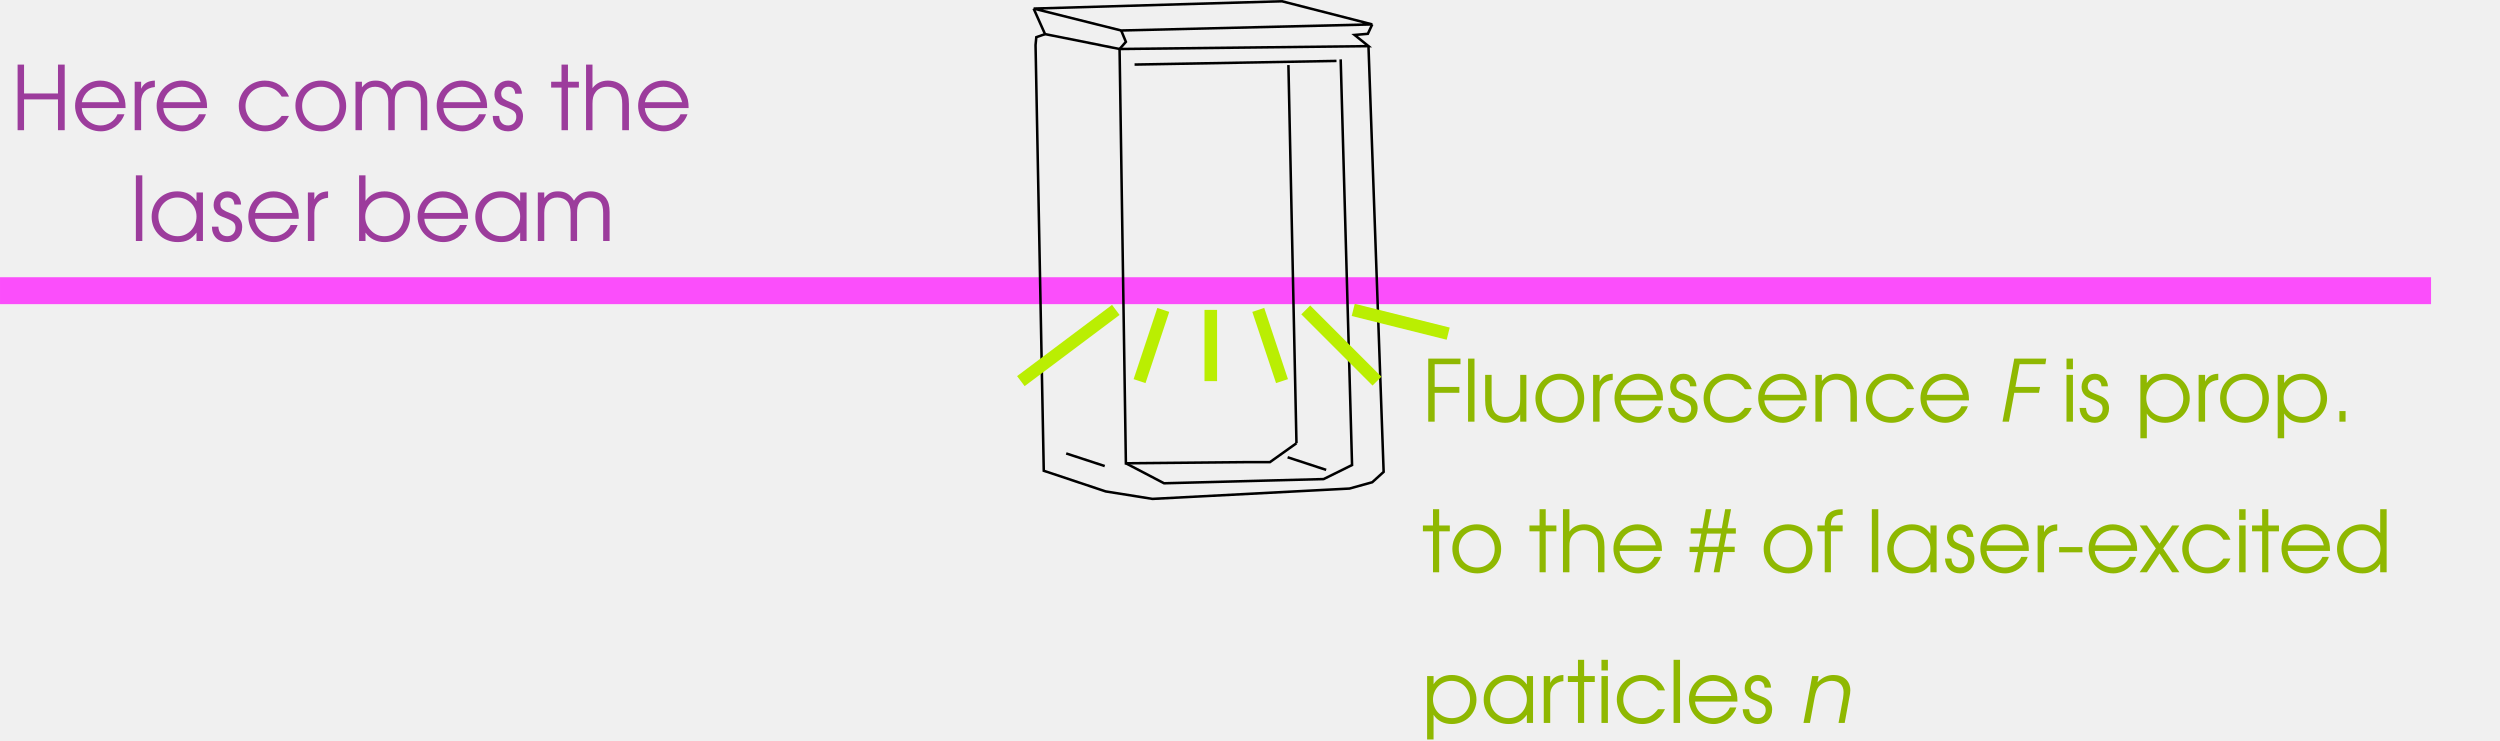
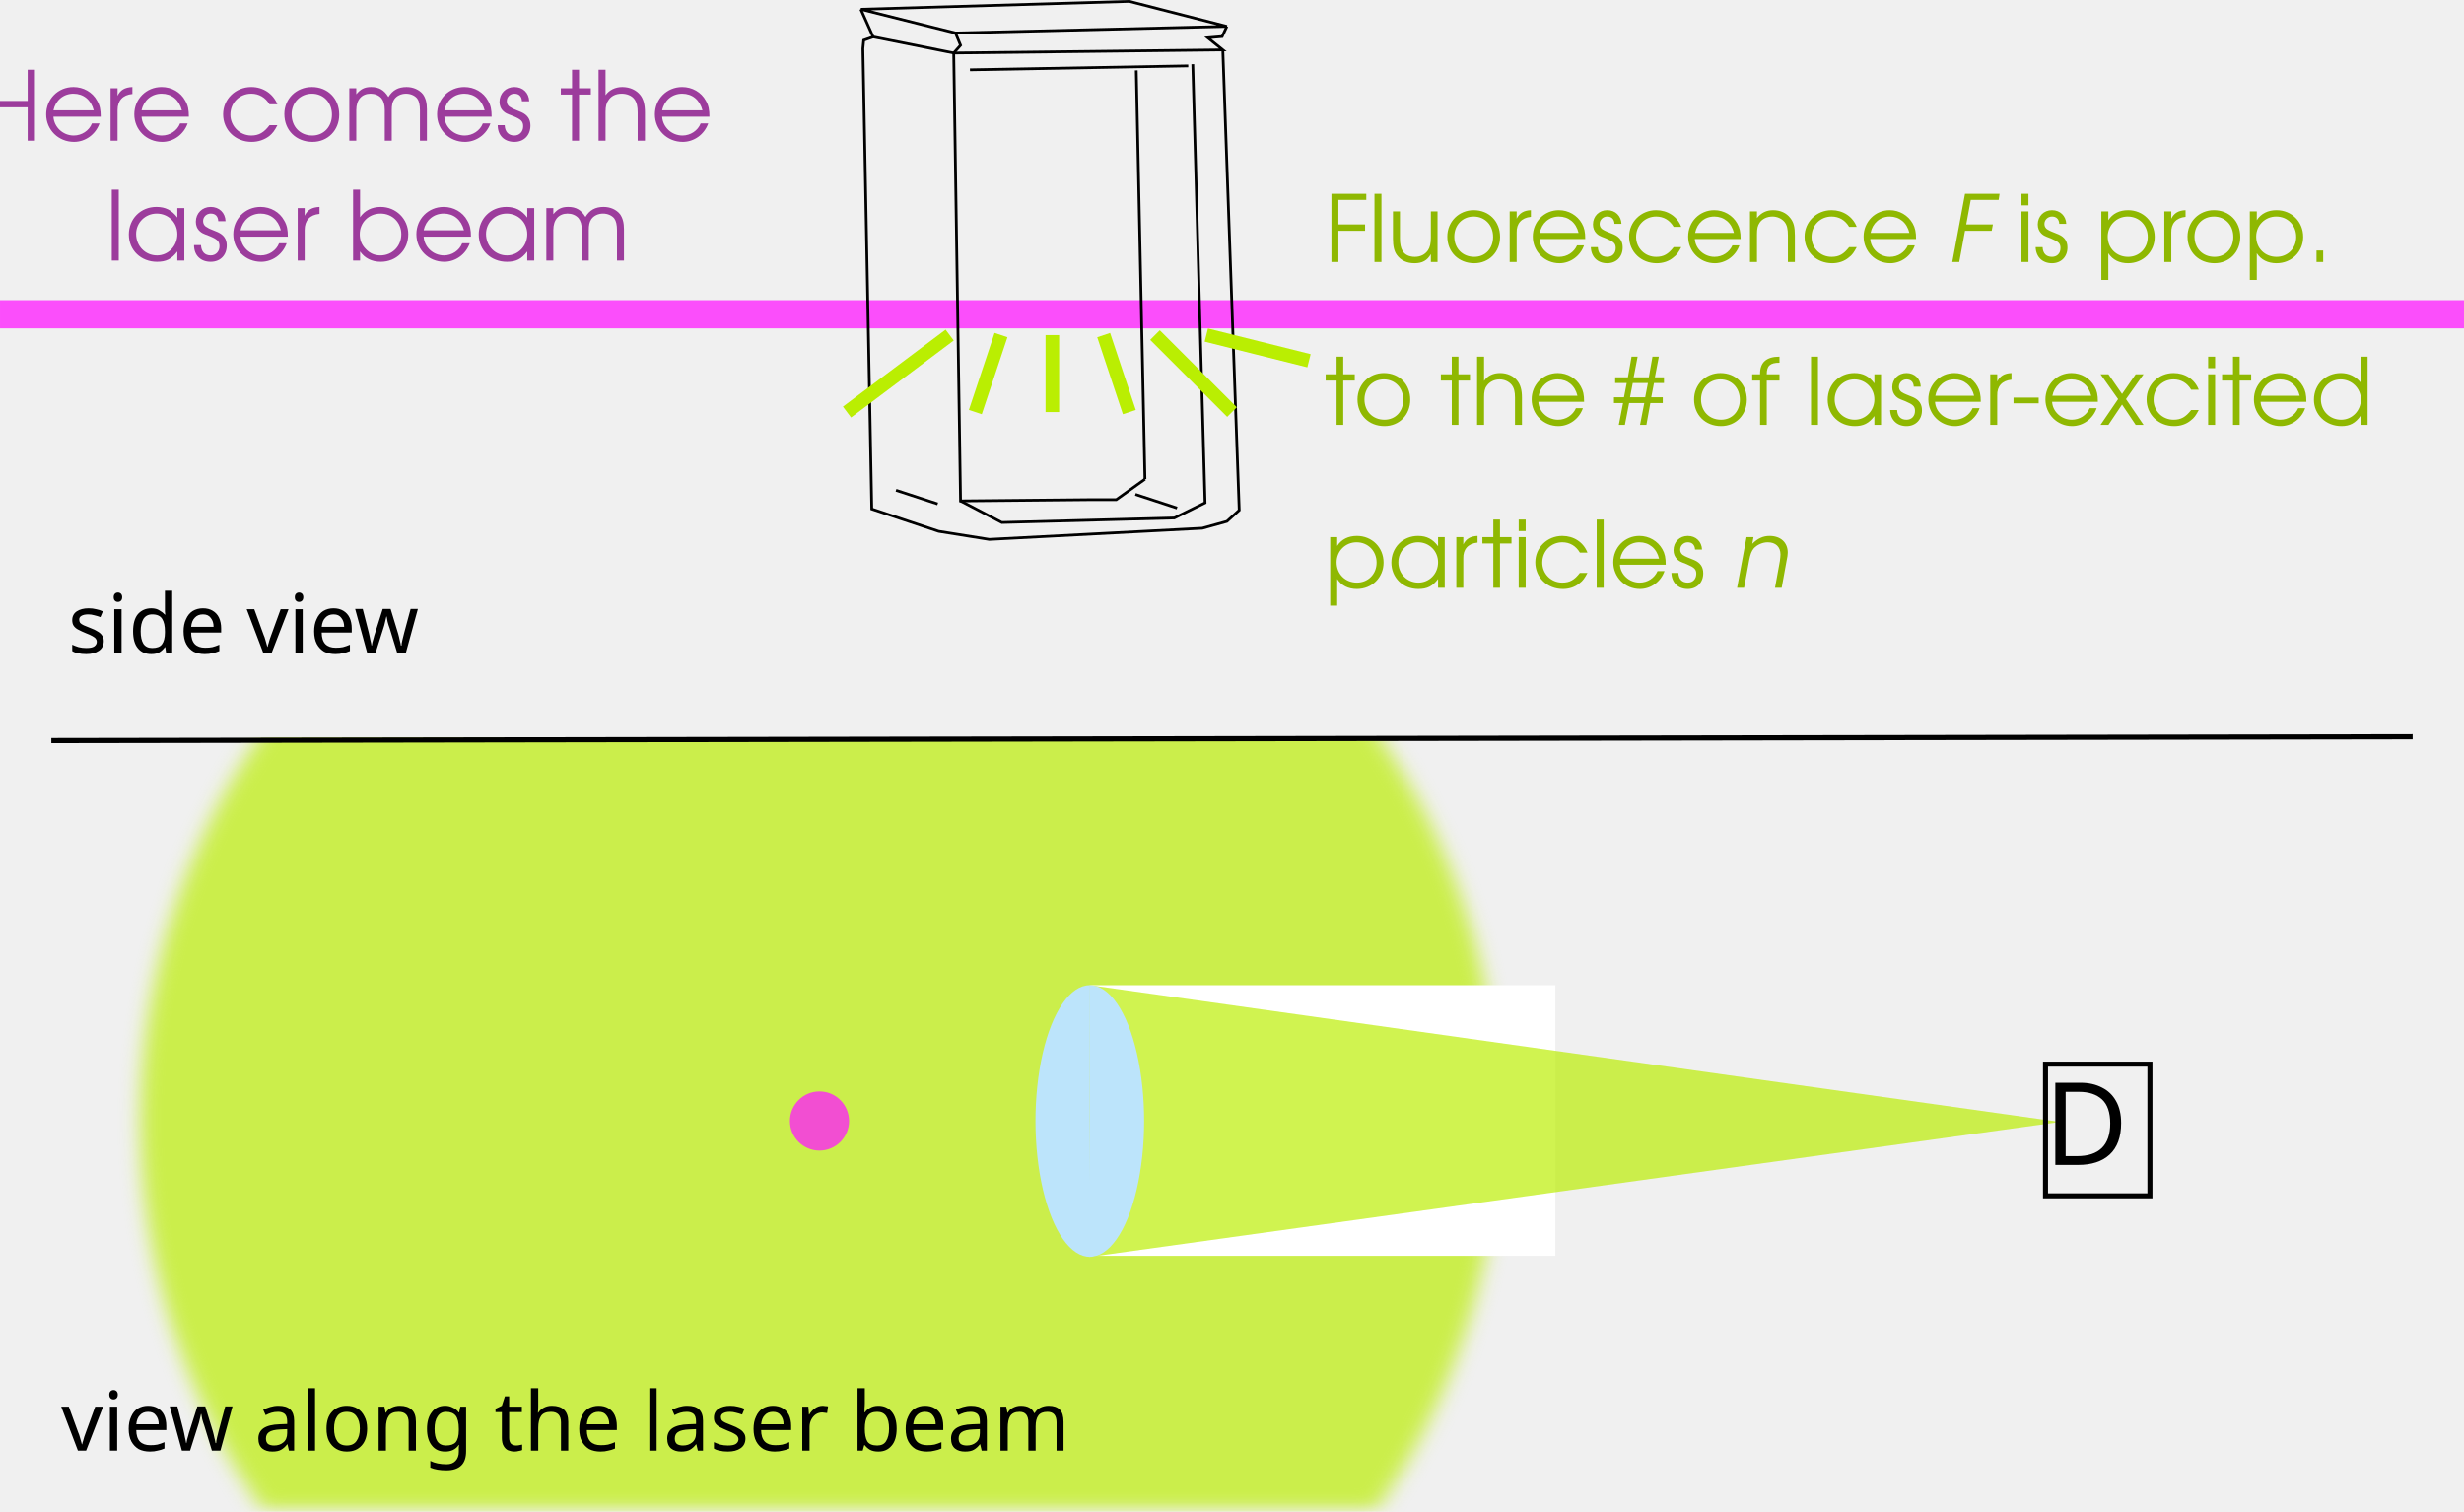
- <svg xmlns="http://www.w3.org/2000/svg" id="svg8" version="1.1" viewBox="0 0 139.308 41.242" height="155.874" width="526.518">
-   <defs id="defs2" />
-   <g transform="translate(-9.9734571e-5,-163.3141)" id="layer1">
-     <path id="laser-beam" d="M -3.4403343e-6,179.512 135.467,179.512" style="fill:none;fill-rule:evenodd;stroke:#ff19ff;stroke-width:1.5;stroke-linecap:butt;stroke-linejoin:miter;stroke-miterlimit:4;stroke-dasharray:none;stroke-opacity:0.749" />
-     <g id="cuvette">
-       <path style="fill:none;fill-rule:evenodd;stroke:#000000;stroke-width:0.142;stroke-linecap:butt;stroke-linejoin:miter;stroke-miterlimit:4;stroke-dasharray:none;stroke-opacity:1" d="m 57.597,163.792 4.879,1.221 13.99,-0.339 -5.028,-1.289 -13.84,0.407" id="path828" />
-       <path style="fill:none;fill-rule:evenodd;stroke:#000000;stroke-width:0.142;stroke-linecap:butt;stroke-linejoin:miter;stroke-miterlimit:4;stroke-dasharray:none;stroke-opacity:1" d="m 57.597,163.792 0.635,1.422 4.154,0.831 13.87,-0.16 -0.774,-0.623 0.739,-0.064 0.245,-0.525" id="path830" />
-       <path style="fill:none;fill-rule:evenodd;stroke:#000000;stroke-width:0.142;stroke-linecap:butt;stroke-linejoin:miter;stroke-miterlimit:4;stroke-dasharray:none;stroke-opacity:1" d="m 62.386,166.046 0.352,-0.4 -0.262,-0.633" id="path832" />
-       <path style="fill:none;fill-rule:evenodd;stroke:#000000;stroke-width:0.142;stroke-linecap:butt;stroke-linejoin:miter;stroke-miterlimit:4;stroke-dasharray:none;stroke-opacity:1" d="m 63.223,166.912 11.251,-0.203" id="path834" />
-       <path style="fill:none;fill-rule:evenodd;stroke:#000000;stroke-width:0.142;stroke-linecap:butt;stroke-linejoin:miter;stroke-miterlimit:4;stroke-dasharray:none;stroke-opacity:1" d="m 76.256,165.886 0.845,23.724 -0.634,0.576 -1.267,0.352 -10.983,0.576 -2.605,-0.416 -3.45,-1.151 -0.458,-23.724 0.042,-0.436 0.486,-0.171" id="path838" />
-       <path style="fill:none;fill-rule:evenodd;stroke:#000000;stroke-width:0.142;stroke-linecap:butt;stroke-linejoin:miter;stroke-miterlimit:4;stroke-dasharray:none;stroke-opacity:1" d="m 73.898,189.498 -2.147,-0.703" id="path842" />
-       <path style="fill:none;fill-rule:evenodd;stroke:#000000;stroke-width:0.142;stroke-linecap:butt;stroke-linejoin:miter;stroke-miterlimit:4;stroke-dasharray:none;stroke-opacity:1" d="m 61.559,189.285 -2.147,-0.703" id="path842-2" />
-       <path style="fill:none;fill-rule:evenodd;stroke:#000000;stroke-width:0.142;stroke-linecap:butt;stroke-linejoin:miter;stroke-miterlimit:4;stroke-dasharray:none;stroke-opacity:1" d="m 72.243,188.012 -0.448,-21.072" id="path881" />
-       <path style="fill:none;fill-rule:evenodd;stroke:#000000;stroke-width:0.142;stroke-linecap:butt;stroke-linejoin:miter;stroke-miterlimit:4;stroke-dasharray:none;stroke-opacity:1" d="m 62.738,189.131 2.128,1.113 8.891,-0.234 1.584,-0.783 -0.634,-22.605" id="path840" />
-       <path style="fill:none;fill-rule:evenodd;stroke:#000000;stroke-width:0.142;stroke-linecap:butt;stroke-linejoin:miter;stroke-miterlimit:4;stroke-dasharray:none;stroke-opacity:1" d="m 62.386,166.046 0.352,23.085 6.618,-0.064 h 1.408 l 1.479,-1.055" id="path836" />
-     </g>
-     <text id="beam-cap" y="170.567" x="24.192" style="font-style:normal;font-variant:normal;font-weight:normal;font-stretch:normal;font-size:4.939px;line-height:125%;font-family:'URW Gothic L';-inkscape-font-specification:'URW Gothic L, Normal';font-variant-ligatures:normal;font-variant-caps:normal;font-variant-numeric:normal;font-feature-settings:normal;text-align:center;letter-spacing:0px;word-spacing:0px;writing-mode:lr-tb;text-anchor:middle;fill:#800080;fill-opacity:0.749;stroke:none;stroke-width:0.265px;stroke-linecap:butt;stroke-linejoin:miter;stroke-opacity:1" xml:space="preserve">
-       <tspan style="font-size:4.939px;text-align:center;text-anchor:middle;fill:#800080;fill-opacity:0.749;stroke-width:0.265px" y="170.567" x="25.06" id="tspan883">Here comes the </tspan>
-       <tspan id="tspan887" style="font-size:4.939px;text-align:center;text-anchor:middle;fill:#800080;fill-opacity:0.749;stroke-width:0.265px" y="176.741" x="24.192">laser beam</tspan>
-     </text>
-     <g style="stroke:#baee02;stroke-width:0.7;stroke-miterlimit:4;stroke-dasharray:none;stroke-opacity:1" id="fluorescence">
-       <path style="fill:none;fill-rule:evenodd;stroke:#baee02;stroke-width:0.7;stroke-linecap:butt;stroke-linejoin:miter;stroke-miterlimit:4;stroke-dasharray:none;stroke-opacity:1" d="m 62.177,180.583 -5.292,3.969" id="path889" />
-       <path style="fill:none;fill-rule:evenodd;stroke:#baee02;stroke-width:0.7;stroke-linecap:butt;stroke-linejoin:miter;stroke-miterlimit:4;stroke-dasharray:none;stroke-opacity:1" d="m 64.823,180.583 -1.323,3.969" id="path891" />
-       <path style="fill:none;fill-rule:evenodd;stroke:#baee02;stroke-width:0.7;stroke-linecap:butt;stroke-linejoin:miter;stroke-miterlimit:4;stroke-dasharray:none;stroke-opacity:1" d="m 67.469,180.583 v 3.969" id="path893" />
-       <path style="fill:none;fill-rule:evenodd;stroke:#baee02;stroke-width:0.7;stroke-linecap:butt;stroke-linejoin:miter;stroke-miterlimit:4;stroke-dasharray:none;stroke-opacity:1" d="m 70.115,180.583 1.323,3.969" id="path895" />
-       <path style="fill:none;fill-rule:evenodd;stroke:#baee02;stroke-width:0.7;stroke-linecap:butt;stroke-linejoin:miter;stroke-miterlimit:4;stroke-dasharray:none;stroke-opacity:1" d="m 72.76,180.583 3.969,3.969" id="path897" />
-       <path style="fill:none;fill-rule:evenodd;stroke:#baee02;stroke-width:0.7;stroke-linecap:butt;stroke-linejoin:miter;stroke-miterlimit:4;stroke-dasharray:none;stroke-opacity:1" d="m 75.406,180.583 5.292,1.323" id="path899" />
-     </g>
-     <text id="f-caption" y="186.81" x="79.228" style="font-style:normal;font-variant:normal;font-weight:normal;font-stretch:normal;font-size:6.35px;line-height:125%;font-family:'URW Gothic L';-inkscape-font-specification:'URW Gothic L, Normal';font-variant-ligatures:normal;font-variant-caps:normal;font-variant-numeric:normal;font-feature-settings:normal;text-align:start;letter-spacing:0px;word-spacing:0px;writing-mode:lr-tb;text-anchor:start;fill:#8fb801;fill-opacity:1;stroke:none;stroke-width:0.265px;stroke-linecap:butt;stroke-linejoin:miter;stroke-opacity:1" xml:space="preserve">
-       <tspan id="tspan913" style="font-size:4.762px;fill:#8fb801;fill-opacity:1;stroke-width:0.265px" y="186.81" x="79.228">Fluorescence <tspan id="tspan923" style="font-style:italic">F</tspan> is prop. </tspan>
-       <tspan id="tspan919" style="font-size:4.762px;fill:#8fb801;fill-opacity:1;stroke-width:0.265px" y="195.204" x="79.228">to the # of laser-excited  </tspan>
-       <tspan id="tspan915" style="font-size:4.762px;fill:#8fb801;fill-opacity:1;stroke-width:0.265px" y="203.598" x="79.228">particles <tspan id="tspan921" style="font-style:italic">n</tspan>
-       </tspan>
-     </text>
-     <rect y="208.38" x="18.536" height="10.568" width="0" id="n-rect" style="color:#000000;clip-rule:nonzero;display:inline;overflow:visible;visibility:visible;opacity:0.98;isolation:auto;mix-blend-mode:normal;color-interpolation:sRGB;color-interpolation-filters:linearRGB;solid-color:#000000;solid-opacity:1;fill:#5599ff;fill-opacity:0.749;fill-rule:nonzero;stroke:#000000;stroke-width:0.115;stroke-linecap:butt;stroke-linejoin:miter;stroke-miterlimit:4;stroke-dasharray:none;stroke-dashoffset:0;stroke-opacity:1;color-rendering:auto;image-rendering:auto;shape-rendering:auto;text-rendering:auto;enable-background:accumulate" />
+ <svg xmlns="http://www.w3.org/2000/svg" width="480" height="294.454" viewBox="0 0 127 77.908" version="1.1" id="svg8">
+   <defs id="defs2">
+     <filter height="1.048" y="-0.024" width="1.048" x="-0.024" id="filter4632" style="color-interpolation-filters:sRGB">
+       <feGaussianBlur id="feGaussianBlur4634" stdDeviation="0.364" />
+     </filter>
+     <clipPath id="clipPath4734" clipPathUnits="userSpaceOnUse">
+       <rect y="55.885" x="9.696" height="28.495" width="102.304" id="rect4736" style="opacity:1;fill:none;fill-opacity:0.686;stroke:#000000;stroke-width:0.185;stroke-miterlimit:4;stroke-dasharray:none;stroke-opacity:1" />
+     </clipPath>
+   </defs>
+   <path id="laser-beam" d="M -9.928664e-5,16.198 127,16.197" style="fill:none;fill-rule:evenodd;stroke:#ff19ff;stroke-width:1.452;stroke-linecap:butt;stroke-linejoin:miter;stroke-miterlimit:4;stroke-dasharray:none;stroke-opacity:0.749" />
+   <g transform="translate(-13.22931,-163.3141)" id="cuvette">
+     <path style="fill:none;fill-rule:evenodd;stroke:#000000;stroke-width:0.142;stroke-linecap:butt;stroke-linejoin:miter;stroke-miterlimit:4;stroke-dasharray:none;stroke-opacity:1" d="m 57.597,163.792 4.879,1.221 13.99,-0.339 -5.028,-1.289 -13.84,0.407" id="path828" />
+     <path style="fill:none;fill-rule:evenodd;stroke:#000000;stroke-width:0.142;stroke-linecap:butt;stroke-linejoin:miter;stroke-miterlimit:4;stroke-dasharray:none;stroke-opacity:1" d="m 57.597,163.792 0.635,1.422 4.154,0.831 13.87,-0.16 -0.774,-0.623 0.739,-0.064 0.245,-0.525" id="path830" />
+     <path style="fill:none;fill-rule:evenodd;stroke:#000000;stroke-width:0.142;stroke-linecap:butt;stroke-linejoin:miter;stroke-miterlimit:4;stroke-dasharray:none;stroke-opacity:1" d="m 62.386,166.046 0.352,-0.4 -0.262,-0.633" id="path832" />
+     <path style="fill:none;fill-rule:evenodd;stroke:#000000;stroke-width:0.142;stroke-linecap:butt;stroke-linejoin:miter;stroke-miterlimit:4;stroke-dasharray:none;stroke-opacity:1" d="m 63.223,166.912 11.251,-0.203" id="path834" />
+     <path style="fill:none;fill-rule:evenodd;stroke:#000000;stroke-width:0.142;stroke-linecap:butt;stroke-linejoin:miter;stroke-miterlimit:4;stroke-dasharray:none;stroke-opacity:1" d="m 76.256,165.886 0.845,23.724 -0.634,0.576 -1.267,0.352 -10.983,0.576 -2.605,-0.416 -3.45,-1.151 -0.458,-23.724 0.042,-0.436 0.486,-0.171" id="path838" />
+     <path style="fill:none;fill-rule:evenodd;stroke:#000000;stroke-width:0.142;stroke-linecap:butt;stroke-linejoin:miter;stroke-miterlimit:4;stroke-dasharray:none;stroke-opacity:1" d="m 73.898,189.498 -2.147,-0.703" id="path842" />
+     <path style="fill:none;fill-rule:evenodd;stroke:#000000;stroke-width:0.142;stroke-linecap:butt;stroke-linejoin:miter;stroke-miterlimit:4;stroke-dasharray:none;stroke-opacity:1" d="m 61.559,189.285 -2.147,-0.703" id="path842-2" />
+     <path style="fill:none;fill-rule:evenodd;stroke:#000000;stroke-width:0.142;stroke-linecap:butt;stroke-linejoin:miter;stroke-miterlimit:4;stroke-dasharray:none;stroke-opacity:1" d="m 72.243,188.012 -0.448,-21.072" id="path881" />
+     <path style="fill:none;fill-rule:evenodd;stroke:#000000;stroke-width:0.142;stroke-linecap:butt;stroke-linejoin:miter;stroke-miterlimit:4;stroke-dasharray:none;stroke-opacity:1" d="m 62.738,189.131 2.128,1.113 8.891,-0.234 1.584,-0.783 -0.634,-22.605" id="path840" />
+     <path style="fill:none;fill-rule:evenodd;stroke:#000000;stroke-width:0.142;stroke-linecap:butt;stroke-linejoin:miter;stroke-miterlimit:4;stroke-dasharray:none;stroke-opacity:1" d="m 62.386,166.046 0.352,23.085 6.618,-0.064 h 1.408 l 1.479,-1.055" id="path836" />
  </g>
+   <text id="beam-cap" y="7.253" x="21.017" style="font-style:normal;font-variant:normal;font-weight:normal;font-stretch:normal;font-size:4.939px;line-height:125%;font-family:'URW Gothic L';-inkscape-font-specification:'URW Gothic L, Normal';font-variant-ligatures:normal;font-variant-caps:normal;font-variant-numeric:normal;font-feature-settings:normal;text-align:center;letter-spacing:0px;word-spacing:0px;writing-mode:lr-tb;text-anchor:middle;fill:#800080;fill-opacity:0.749;stroke:none;stroke-width:0.265px;stroke-linecap:butt;stroke-linejoin:miter;stroke-opacity:1" xml:space="preserve">
+     <tspan style="font-size:4.939px;text-align:center;text-anchor:middle;fill:#800080;fill-opacity:0.749;stroke-width:0.265px" y="7.253" x="21.885" id="tspan883">Here comes the </tspan>
+     <tspan id="tspan887" style="font-size:4.939px;text-align:center;text-anchor:middle;fill:#800080;fill-opacity:0.749;stroke-width:0.265px" y="13.426" x="21.017">laser beam</tspan>
+   </text>
+   <g transform="translate(-13.22931,-163.3141)" style="stroke:#baee02;stroke-width:0.7;stroke-miterlimit:4;stroke-dasharray:none;stroke-opacity:1" id="fluorescence">
+     <path style="fill:none;fill-rule:evenodd;stroke:#baee02;stroke-width:0.7;stroke-linecap:butt;stroke-linejoin:miter;stroke-miterlimit:4;stroke-dasharray:none;stroke-opacity:1" d="m 62.177,180.583 -5.292,3.969" id="path889" />
+     <path style="fill:none;fill-rule:evenodd;stroke:#baee02;stroke-width:0.7;stroke-linecap:butt;stroke-linejoin:miter;stroke-miterlimit:4;stroke-dasharray:none;stroke-opacity:1" d="m 64.823,180.583 -1.323,3.969" id="path891" />
+     <path style="fill:none;fill-rule:evenodd;stroke:#baee02;stroke-width:0.7;stroke-linecap:butt;stroke-linejoin:miter;stroke-miterlimit:4;stroke-dasharray:none;stroke-opacity:1" d="m 67.469,180.583 v 3.969" id="path893" />
+     <path style="fill:none;fill-rule:evenodd;stroke:#baee02;stroke-width:0.7;stroke-linecap:butt;stroke-linejoin:miter;stroke-miterlimit:4;stroke-dasharray:none;stroke-opacity:1" d="m 70.115,180.583 1.323,3.969" id="path895" />
+     <path style="fill:none;fill-rule:evenodd;stroke:#baee02;stroke-width:0.7;stroke-linecap:butt;stroke-linejoin:miter;stroke-miterlimit:4;stroke-dasharray:none;stroke-opacity:1" d="m 72.76,180.583 3.969,3.969" id="path897" />
+     <path style="fill:none;fill-rule:evenodd;stroke:#baee02;stroke-width:0.7;stroke-linecap:butt;stroke-linejoin:miter;stroke-miterlimit:4;stroke-dasharray:none;stroke-opacity:1" d="m 75.406,180.583 5.292,1.323" id="path899" />
+   </g>
+   <text id="f-caption" y="13.503" x="68.267" style="font-style:normal;font-variant:normal;font-weight:normal;font-stretch:normal;font-size:6.35px;line-height:125%;font-family:'URW Gothic L';-inkscape-font-specification:'URW Gothic L, Normal';font-variant-ligatures:normal;font-variant-caps:normal;font-variant-numeric:normal;font-feature-settings:normal;text-align:start;letter-spacing:0px;word-spacing:0px;writing-mode:lr-tb;text-anchor:start;fill:#8fb801;fill-opacity:1;stroke:none;stroke-width:0.265px;stroke-linecap:butt;stroke-linejoin:miter;stroke-opacity:1" xml:space="preserve">
+     <tspan id="tspan913" style="font-size:4.762px;fill:#8fb801;fill-opacity:1;stroke-width:0.265px" y="13.503" x="68.267">Fluorescence <tspan id="tspan923" style="font-style:italic">F</tspan> is prop. </tspan>
+     <tspan id="tspan919" style="font-size:4.762px;fill:#8fb801;fill-opacity:1;stroke-width:0.265px" y="21.897" x="68.267">to the # of laser-excited  </tspan>
+     <tspan id="tspan915" style="font-size:4.762px;fill:#8fb801;fill-opacity:1;stroke-width:0.265px" y="30.291" x="68.267">particles <tspan id="tspan921" style="font-style:italic">n</tspan>
+     </tspan>
+   </text>
+   <rect y="45.066" x="18.536" height="10.568" width="0" id="n-rect" style="color:#000000;clip-rule:nonzero;display:inline;overflow:visible;visibility:visible;opacity:0.98;isolation:auto;mix-blend-mode:normal;color-interpolation:sRGB;color-interpolation-filters:linearRGB;solid-color:#000000;solid-opacity:1;fill:#5599ff;fill-opacity:0.749;fill-rule:nonzero;stroke:#000000;stroke-width:0.115;stroke-linecap:butt;stroke-linejoin:miter;stroke-miterlimit:4;stroke-dasharray:none;stroke-dashoffset:0;stroke-opacity:1;color-rendering:auto;image-rendering:auto;shape-rendering:auto;text-rendering:auto;enable-background:accumulate" />
+   <circle transform="matrix(1.4,0,0,1.4,-23.29983,-40.22373)" clip-path="url(#clipPath4734)" r="25" cy="70" cx="46.813" id="fluo-circle" style="opacity:1;fill:#bbee01;fill-opacity:0.686;stroke:#ff0000;stroke-width:0;stroke-miterlimit:4;stroke-dasharray:none;stroke-opacity:1;filter:url(#filter4632)" />
+   <circle r="1.524" cy="57.776" cx="42.238" id="laser-circle" style="fill:#ff18ff;fill-opacity:0.749;stroke:#ff0000;stroke-width:0;stroke-miterlimit:4;stroke-dasharray:none;stroke-opacity:1" />
+   <rect y="50.776" x="56.178" height="13.948" width="23.989" id="rect4693" style="opacity:1;fill:#ffffff;fill-opacity:1;stroke:#ff0000;stroke-width:0;stroke-miterlimit:4;stroke-dasharray:none;stroke-opacity:1" />
+   <path id="fluo-triangle" d="M 56.178,50.776 106.171,57.823 56.199,64.776 Z" style="fill:#bbee00;fill-opacity:0.686;stroke:none;stroke-width:0.37px;stroke-linecap:butt;stroke-linejoin:miter;stroke-opacity:1" />
+   <g transform="matrix(1.4,0,0,1.4,-27.08381,-40.22373)" id="g4687">
+     <path style="opacity:1;fill:#bce4fb;fill-opacity:1;stroke:#ff0000;stroke-width:0;stroke-miterlimit:4;stroke-dasharray:none;stroke-opacity:1" id="path4652" d="m 59.462,65 a 2,5 0 0 1 1.739,2.507 2,5 0 0 1 -0.008,5.019 2,5 0 0 1 -1.747,2.474 L 59.467,70 Z" />
+     <path style="opacity:1;fill:#bce4fb;fill-opacity:1;stroke:#ff0000;stroke-width:0;stroke-miterlimit:4;stroke-dasharray:none;stroke-opacity:1" id="path4652-0" d="m -59.473,65 a 2,5 0 0 1 1.739,2.507 2,5 0 0 1 -0.008,5.019 2,5 0 0 1 -1.747,2.474 L -59.467,70 Z" transform="scale(-1,1)" />
+   </g>
+   <text id="text4717" y="60.039" x="105.361" style="font-style:normal;font-weight:normal;font-size:5.927px;line-height:1.25;font-family:sans-serif;letter-spacing:0px;word-spacing:0px;fill:#000000;fill-opacity:1;stroke:none;stroke-width:0.37" xml:space="preserve">
+     <tspan style="stroke-width:0.37" y="60.039" x="105.361" id="tspan4715">D</tspan>
+   </text>
+   <rect y="54.845" x="105.43" height="6.787" width="5.382" id="rect4705" style="opacity:1;fill:none;fill-opacity:0.686;stroke:#000000;stroke-width:0.259;stroke-miterlimit:4;stroke-dasharray:none;stroke-opacity:1" />
+   <path id="path4767" d="M 2.646,38.171 124.354,37.974" style="fill:none;stroke:#000000;stroke-width:0.266px;stroke-linecap:butt;stroke-linejoin:miter;stroke-opacity:1" />
+   <text id="text4771" y="74.762" x="3.157" style="font-style:normal;font-weight:normal;font-size:4.233px;line-height:1.25;font-family:sans-serif;letter-spacing:0px;word-spacing:0px;fill:#000000;fill-opacity:1;stroke:none;stroke-width:0.265" xml:space="preserve">
+     <tspan style="stroke-width:0.265" y="74.762" x="3.157" id="tspan4769">view along the laser beam</tspan>
+   </text>
+   <text id="text4771-6" y="33.662" x="3.504" style="font-style:normal;font-weight:normal;font-size:4.233px;line-height:1.25;font-family:sans-serif;letter-spacing:0px;word-spacing:0px;fill:#000000;fill-opacity:1;stroke:none;stroke-width:0.265" xml:space="preserve">
+     <tspan style="stroke-width:0.265" y="33.662" x="3.504" id="tspan4769-9">side view</tspan>
+   </text>
</svg>
